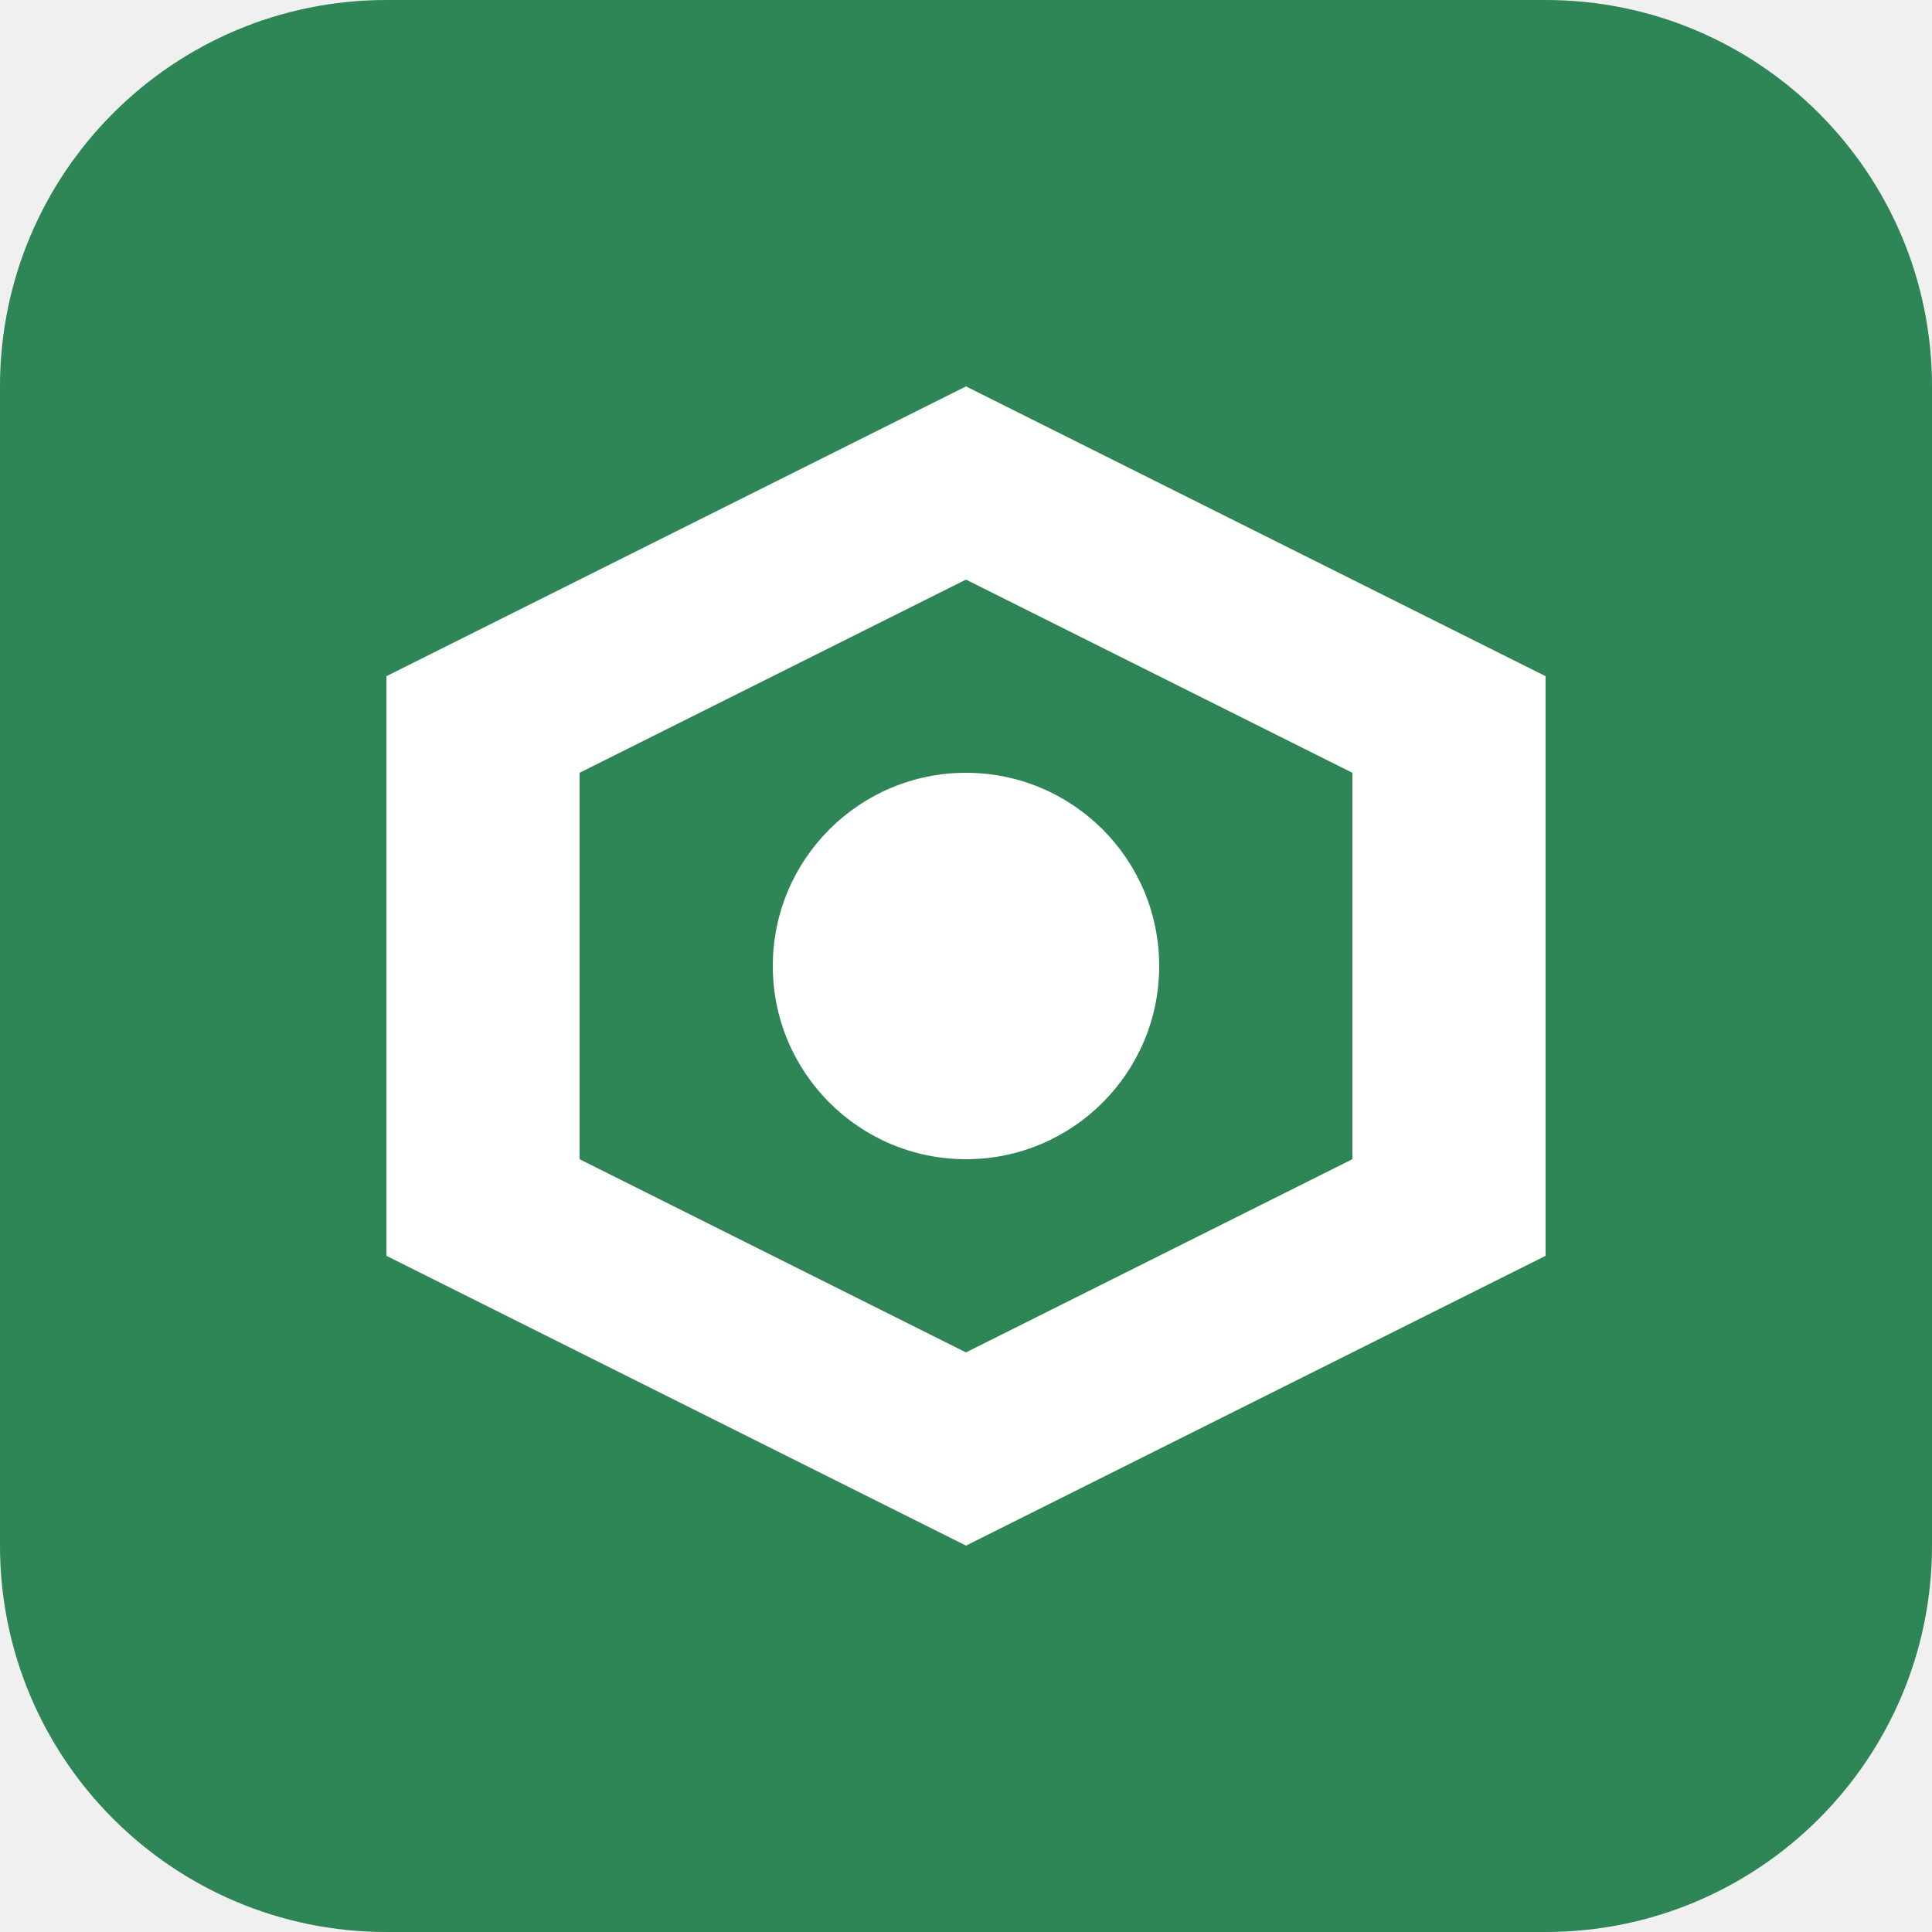
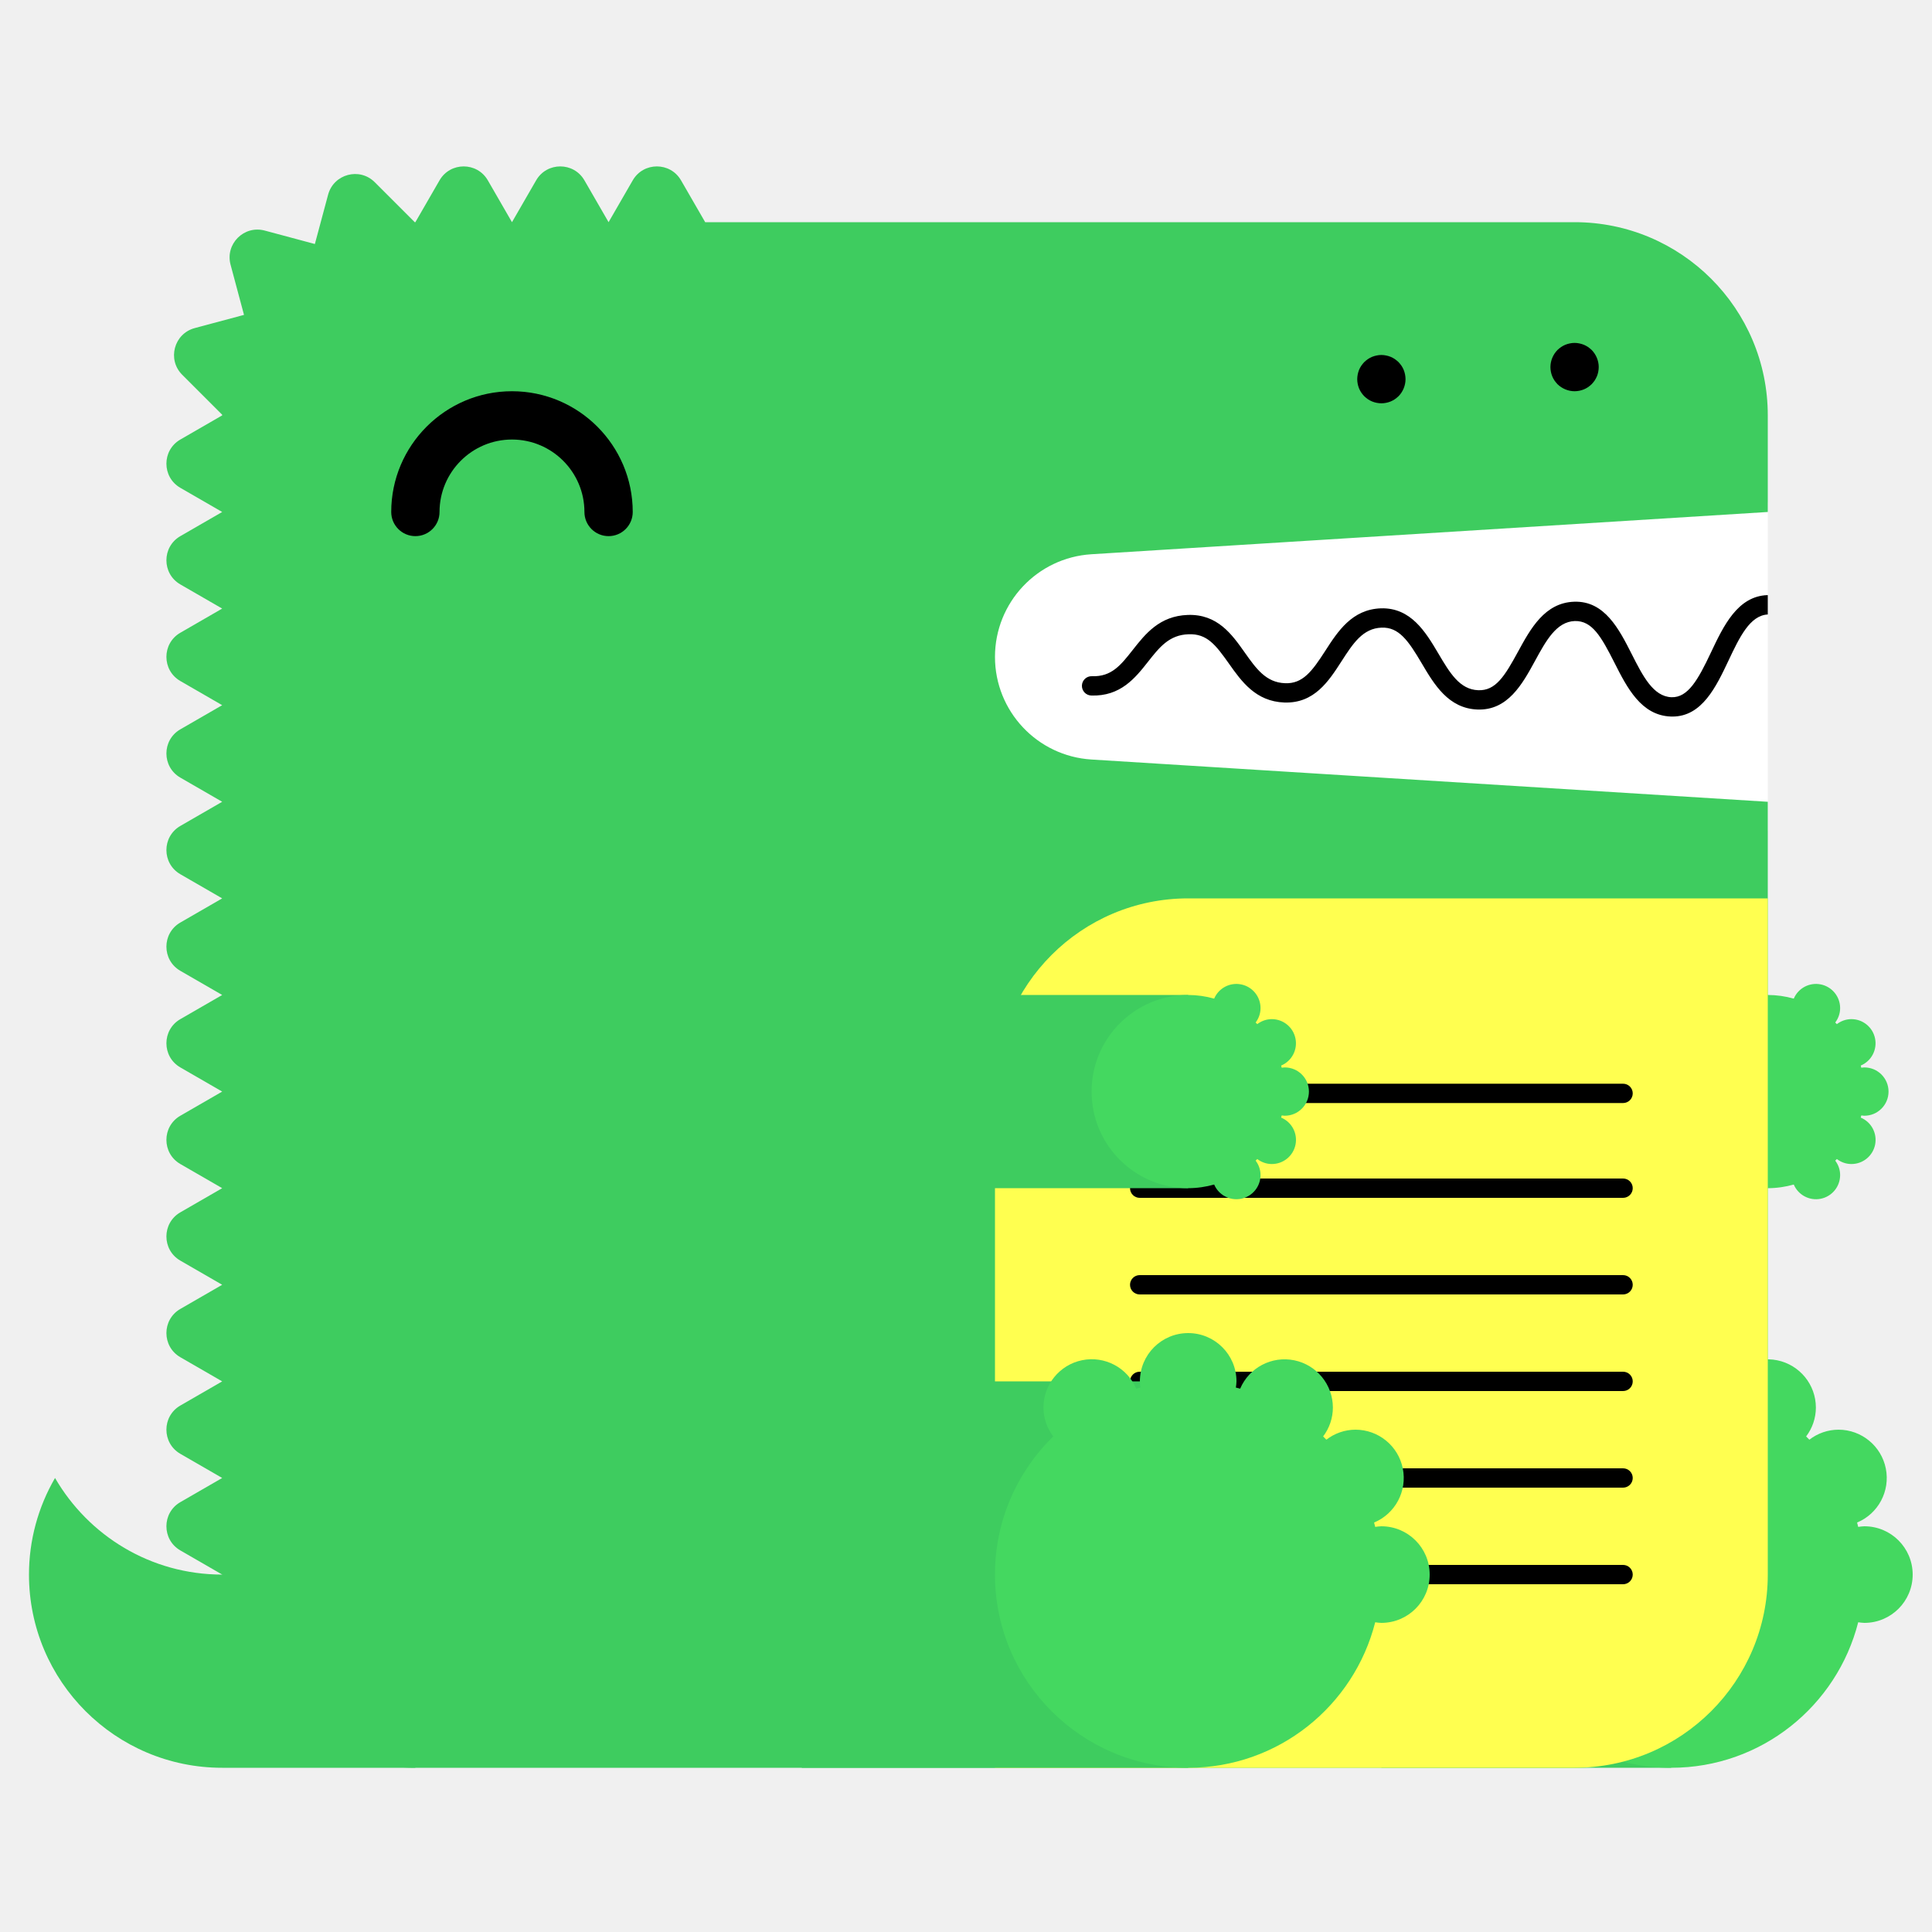
- <svg xmlns="http://www.w3.org/2000/svg" width="40" height="40" viewBox="0 0 40 40" fill="none">
-   <rect width="40" height="40" rx="8" fill="#2E8555" />
-   <path d="M20 8L32 14V26L20 32L8 26V14L20 8Z" fill="white" />
-   <path d="M20 12L28 16V24L20 28L12 24V16L20 12Z" fill="#2E8555" />
-   <circle cx="20" cy="20" r="4" fill="white" />
+ <svg xmlns="http://www.w3.org/2000/svg" width="200" height="200" viewBox="0 0 200 200">
+   <g fill="none" fill-rule="evenodd">
+     <path fill="#FFF" d="M99 52h84v34H99z" />
+     <path d="M23 163c-7.398 0-13.843-4.027-17.303-10A19.886 19.886 0 0 0 3 163c0 11.046 8.954 20 20 20h20v-20H23z" fill="#3ECC5F" />
+     <path d="M112.98 57.376L183 53V43c0-11.046-8.954-20-20-20H73l-2.5-4.33c-1.112-1.925-3.889-1.925-5 0L63 23l-2.5-4.33c-1.111-1.925-3.889-1.925-5 0L53 23l-2.5-4.33c-1.111-1.925-3.889-1.925-5 0L43 23c-.022 0-.042.003-.065.003l-4.142-4.141c-1.57-1.571-4.252-.853-4.828 1.294l-1.369 5.104-5.192-1.392c-2.148-.575-4.111 1.389-3.535 3.536l1.39 5.193-5.102 1.367c-2.148.576-2.867 3.259-1.296 4.83l4.142 4.142c0 .021-.003.042-.003.064l-4.33 2.5c-1.925 1.111-1.925 3.889 0 5L23 53l-4.33 2.5c-1.925 1.111-1.925 3.889 0 5L23 63l-4.33 2.5c-1.925 1.111-1.925 3.889 0 5L23 73l-4.33 2.5c-1.925 1.111-1.925 3.889 0 5L23 83l-4.33 2.5c-1.925 1.111-1.925 3.889 0 5L23 93l-4.33 2.5c-1.925 1.111-1.925 3.889 0 5L23 103l-4.33 2.5c-1.925 1.111-1.925 3.889 0 5L23 113l-4.33 2.5c-1.925 1.111-1.925 3.889 0 5L23 123l-4.33 2.5c-1.925 1.111-1.925 3.889 0 5L23 133l-4.33 2.5c-1.925 1.111-1.925 3.889 0 5L23 143l-4.33 2.5c-1.925 1.111-1.925 3.889 0 5L23 153l-4.33 2.5c-1.925 1.111-1.925 3.889 0 5L23 163c0 11.046 8.954 20 20 20h120c11.046 0 20-8.954 20-20V83l-70.02-4.376A10.645 10.645 0 0 1 103 68c0-5.621 4.37-10.273 9.98-10.624" fill="#3ECC5F" />
+     <path fill="#3ECC5F" d="M143 183h30v-40h-30z" />
+     <path d="M193 158c-.219 0-.428.037-.639.064-.038-.15-.074-.301-.116-.451A5 5 0 0 0 190.32 148a4.96 4.96 0 0 0-3.016 1.036 26.531 26.531 0 0 0-.335-.336 4.955 4.955 0 0 0 1.011-2.987 5 5 0 0 0-9.599-1.959c-.148-.042-.297-.077-.445-.115.027-.211.064-.42.064-.639a5 5 0 0 0-5-5 5 5 0 0 0-5 5c0 .219.037.428.064.639-.148.038-.297.073-.445.115a4.998 4.998 0 0 0-9.599 1.959c0 1.125.384 2.151 1.011 2.987-3.717 3.632-6.031 8.693-6.031 14.3 0 11.046 8.954 20 20 20 9.339 0 17.16-6.41 19.361-15.064.211.027.42.064.639.064a5 5 0 0 0 5-5 5 5 0 0 0-5-5" fill="#44D860" />
+     <path fill="#3ECC5F" d="M153 123h30v-20h-30z" />
+     <path d="M193 115.5a2.5 2.5 0 1 0 0-5c-.109 0-.214.019-.319.032-.02-.075-.037-.15-.058-.225a2.501 2.501 0 0 0-.963-4.807c-.569 0-1.088.197-1.508.518a6.653 6.653 0 0 0-.168-.168c.314-.417.506-.931.506-1.494a2.5 2.5 0 0 0-4.8-.979A9.987 9.987 0 0 0 183 103c-5.522 0-10 4.478-10 10s4.478 10 10 10c.934 0 1.833-.138 2.69-.377a2.5 2.5 0 0 0 4.8-.979c0-.563-.192-1.077-.506-1.494.057-.055.113-.111.168-.168.42.321.939.518 1.508.518a2.5 2.5 0 0 0 .963-4.807c.021-.074.038-.15.058-.225.105.013.21.032.319.032" fill="#44D860" />
+     <path d="M63 55.5a2.5 2.5 0 0 1-2.5-2.5c0-4.136-3.364-7.5-7.5-7.5s-7.5 3.364-7.5 7.5a2.5 2.5 0 1 1-5 0c0-6.893 5.607-12.5 12.5-12.5S65.5 46.107 65.5 53a2.5 2.5 0 0 1-2.5 2.5" fill="#000" />
+     <path d="M103 183h60c11.046 0 20-8.954 20-20V93h-60c-11.046 0-20 8.954-20 20v70z" fill="#FFFF50" />
+     <path d="M168.02 124h-50.04a1 1 0 1 1 0-2h50.04a1 1 0 1 1 0 2m0 20h-50.04a1 1 0 1 1 0-2h50.04a1 1 0 1 1 0 2m0 20h-50.04a1 1 0 1 1 0-2h50.04a1 1 0 1 1 0 2m0-49.814h-50.04a1 1 0 1 1 0-2h50.04a1 1 0 1 1 0 2m0 19.814h-50.04a1 1 0 1 1 0-2h50.04a1 1 0 1 1 0 2m0 20h-50.04a1 1 0 1 1 0-2h50.04a1 1 0 1 1 0 2M183 61.611c-.012 0-.022-.006-.034-.005-3.09.105-4.552 3.196-5.842 5.923-1.346 2.85-2.387 4.703-4.093 4.647-1.889-.068-2.969-2.202-4.113-4.46-1.314-2.594-2.814-5.536-5.963-5.426-3.046.104-4.513 2.794-5.807 5.167-1.377 2.528-2.314 4.065-4.121 3.994-1.927-.07-2.951-1.805-4.136-3.813-1.321-2.236-2.848-4.75-5.936-4.664-2.994.103-4.465 2.385-5.763 4.4-1.373 2.13-2.335 3.428-4.165 3.351-1.973-.07-2.992-1.51-4.171-3.177-1.324-1.873-2.816-3.993-5.895-3.89-2.928.1-4.399 1.97-5.696 3.618-1.232 1.564-2.194 2.802-4.229 2.724a1 1 0 0 0-.072 2c3.017.101 4.545-1.8 5.872-3.487 1.177-1.496 2.193-2.787 4.193-2.855 1.926-.082 2.829 1.115 4.195 3.045 1.297 1.834 2.769 3.914 5.731 4.021 3.103.104 4.596-2.215 5.918-4.267 1.182-1.834 2.202-3.417 4.15-3.484 1.793-.067 2.769 1.35 4.145 3.681 1.297 2.197 2.766 4.686 5.787 4.796 3.125.108 4.634-2.62 5.949-5.035 1.139-2.088 2.214-4.06 4.119-4.126 1.793-.042 2.728 1.595 4.111 4.33 1.292 2.553 2.757 5.445 5.825 5.556l.169.003c3.064 0 4.518-3.075 5.805-5.794 1.139-2.41 2.217-4.68 4.067-4.773v-2z" fill="#000" />
+     <path fill="#3ECC5F" d="M83 183h40v-40H83z" />
+     <path d="M143 158c-.219 0-.428.037-.639.064-.038-.15-.074-.301-.116-.451A5 5 0 0 0 140.32 148a4.96 4.96 0 0 0-3.016 1.036 26.531 26.531 0 0 0-.335-.336 4.955 4.955 0 0 0 1.011-2.987 5 5 0 0 0-9.599-1.959c-.148-.042-.297-.077-.445-.115.027-.211.064-.42.064-.639a5 5 0 0 0-5-5 5 5 0 0 0-5 5c0 .219.037.428.064.639-.148.038-.297.073-.445.115a4.998 4.998 0 0 0-9.599 1.959c0 1.125.384 2.151 1.011 2.987-3.717 3.632-6.031 8.693-6.031 14.3 0 11.046 8.954 20 20 20 9.339 0 17.16-6.41 19.361-15.064.211.027.42.064.639.064a5 5 0 0 0 5-5 5 5 0 0 0-5-5" fill="#44D860" />
+     <path fill="#3ECC5F" d="M83 123h40v-20H83z" />
+     <path d="M133 115.5a2.5 2.5 0 1 0 0-5c-.109 0-.214.019-.319.032-.02-.075-.037-.15-.058-.225a2.501 2.501 0 0 0-.963-4.807c-.569 0-1.088.197-1.508.518a6.653 6.653 0 0 0-.168-.168c.314-.417.506-.931.506-1.494a2.5 2.5 0 0 0-4.8-.979A9.987 9.987 0 0 0 123 103c-5.522 0-10 4.478-10 10s4.478 10 10 10c.934 0 1.833-.138 2.69-.377a2.5 2.5 0 0 0 4.8-.979c0-.563-.192-1.077-.506-1.494.057-.055.113-.111.168-.168.42.321.939.518 1.508.518a2.5 2.5 0 0 0 .963-4.807c.021-.074.038-.15.058-.225.105.013.21.032.319.032" fill="#44D860" />
+     <path d="M143 41.75c-.16 0-.33-.02-.49-.05a2.52 2.52 0 0 1-.47-.14c-.15-.06-.29-.14-.431-.23-.13-.09-.259-.2-.38-.31-.109-.12-.219-.24-.309-.38s-.17-.28-.231-.43a2.619 2.619 0 0 1-.189-.96c0-.16.02-.33.05-.49.03-.16.08-.31.139-.47.061-.15.141-.29.231-.43.09-.13.2-.26.309-.38.121-.11.25-.22.38-.31.141-.09.281-.17.431-.23.149-.06.31-.11.47-.14.32-.07.65-.07.98 0 .159.03.32.08.47.14.149.06.29.14.43.23.13.09.259.2.38.31.11.12.22.25.31.38.09.14.17.28.23.43.06.16.11.31.14.47.029.16.05.33.05.49 0 .66-.271 1.31-.73 1.77-.121.11-.25.22-.38.31-.14.09-.281.17-.43.23a2.565 2.565 0 0 1-.96.19m20-1.25c-.66 0-1.3-.27-1.771-.73a3.802 3.802 0 0 1-.309-.38c-.09-.14-.17-.28-.231-.43a2.619 2.619 0 0 1-.189-.96c0-.66.27-1.3.729-1.77.121-.11.25-.22.38-.31.141-.09.281-.17.431-.23.149-.06.31-.11.47-.14.32-.07.66-.07.98 0 .159.03.32.08.47.14.149.06.29.14.43.23.13.09.259.2.38.31.459.47.73 1.11.73 1.77 0 .16-.021.33-.05.49-.03.16-.08.32-.14.47-.07.15-.14.29-.23.43-.09.13-.2.26-.31.38-.121.11-.25.22-.38.31-.14.09-.281.17-.43.23a2.565 2.565 0 0 1-.96.19" fill="#000" />
+   </g>
</svg>
